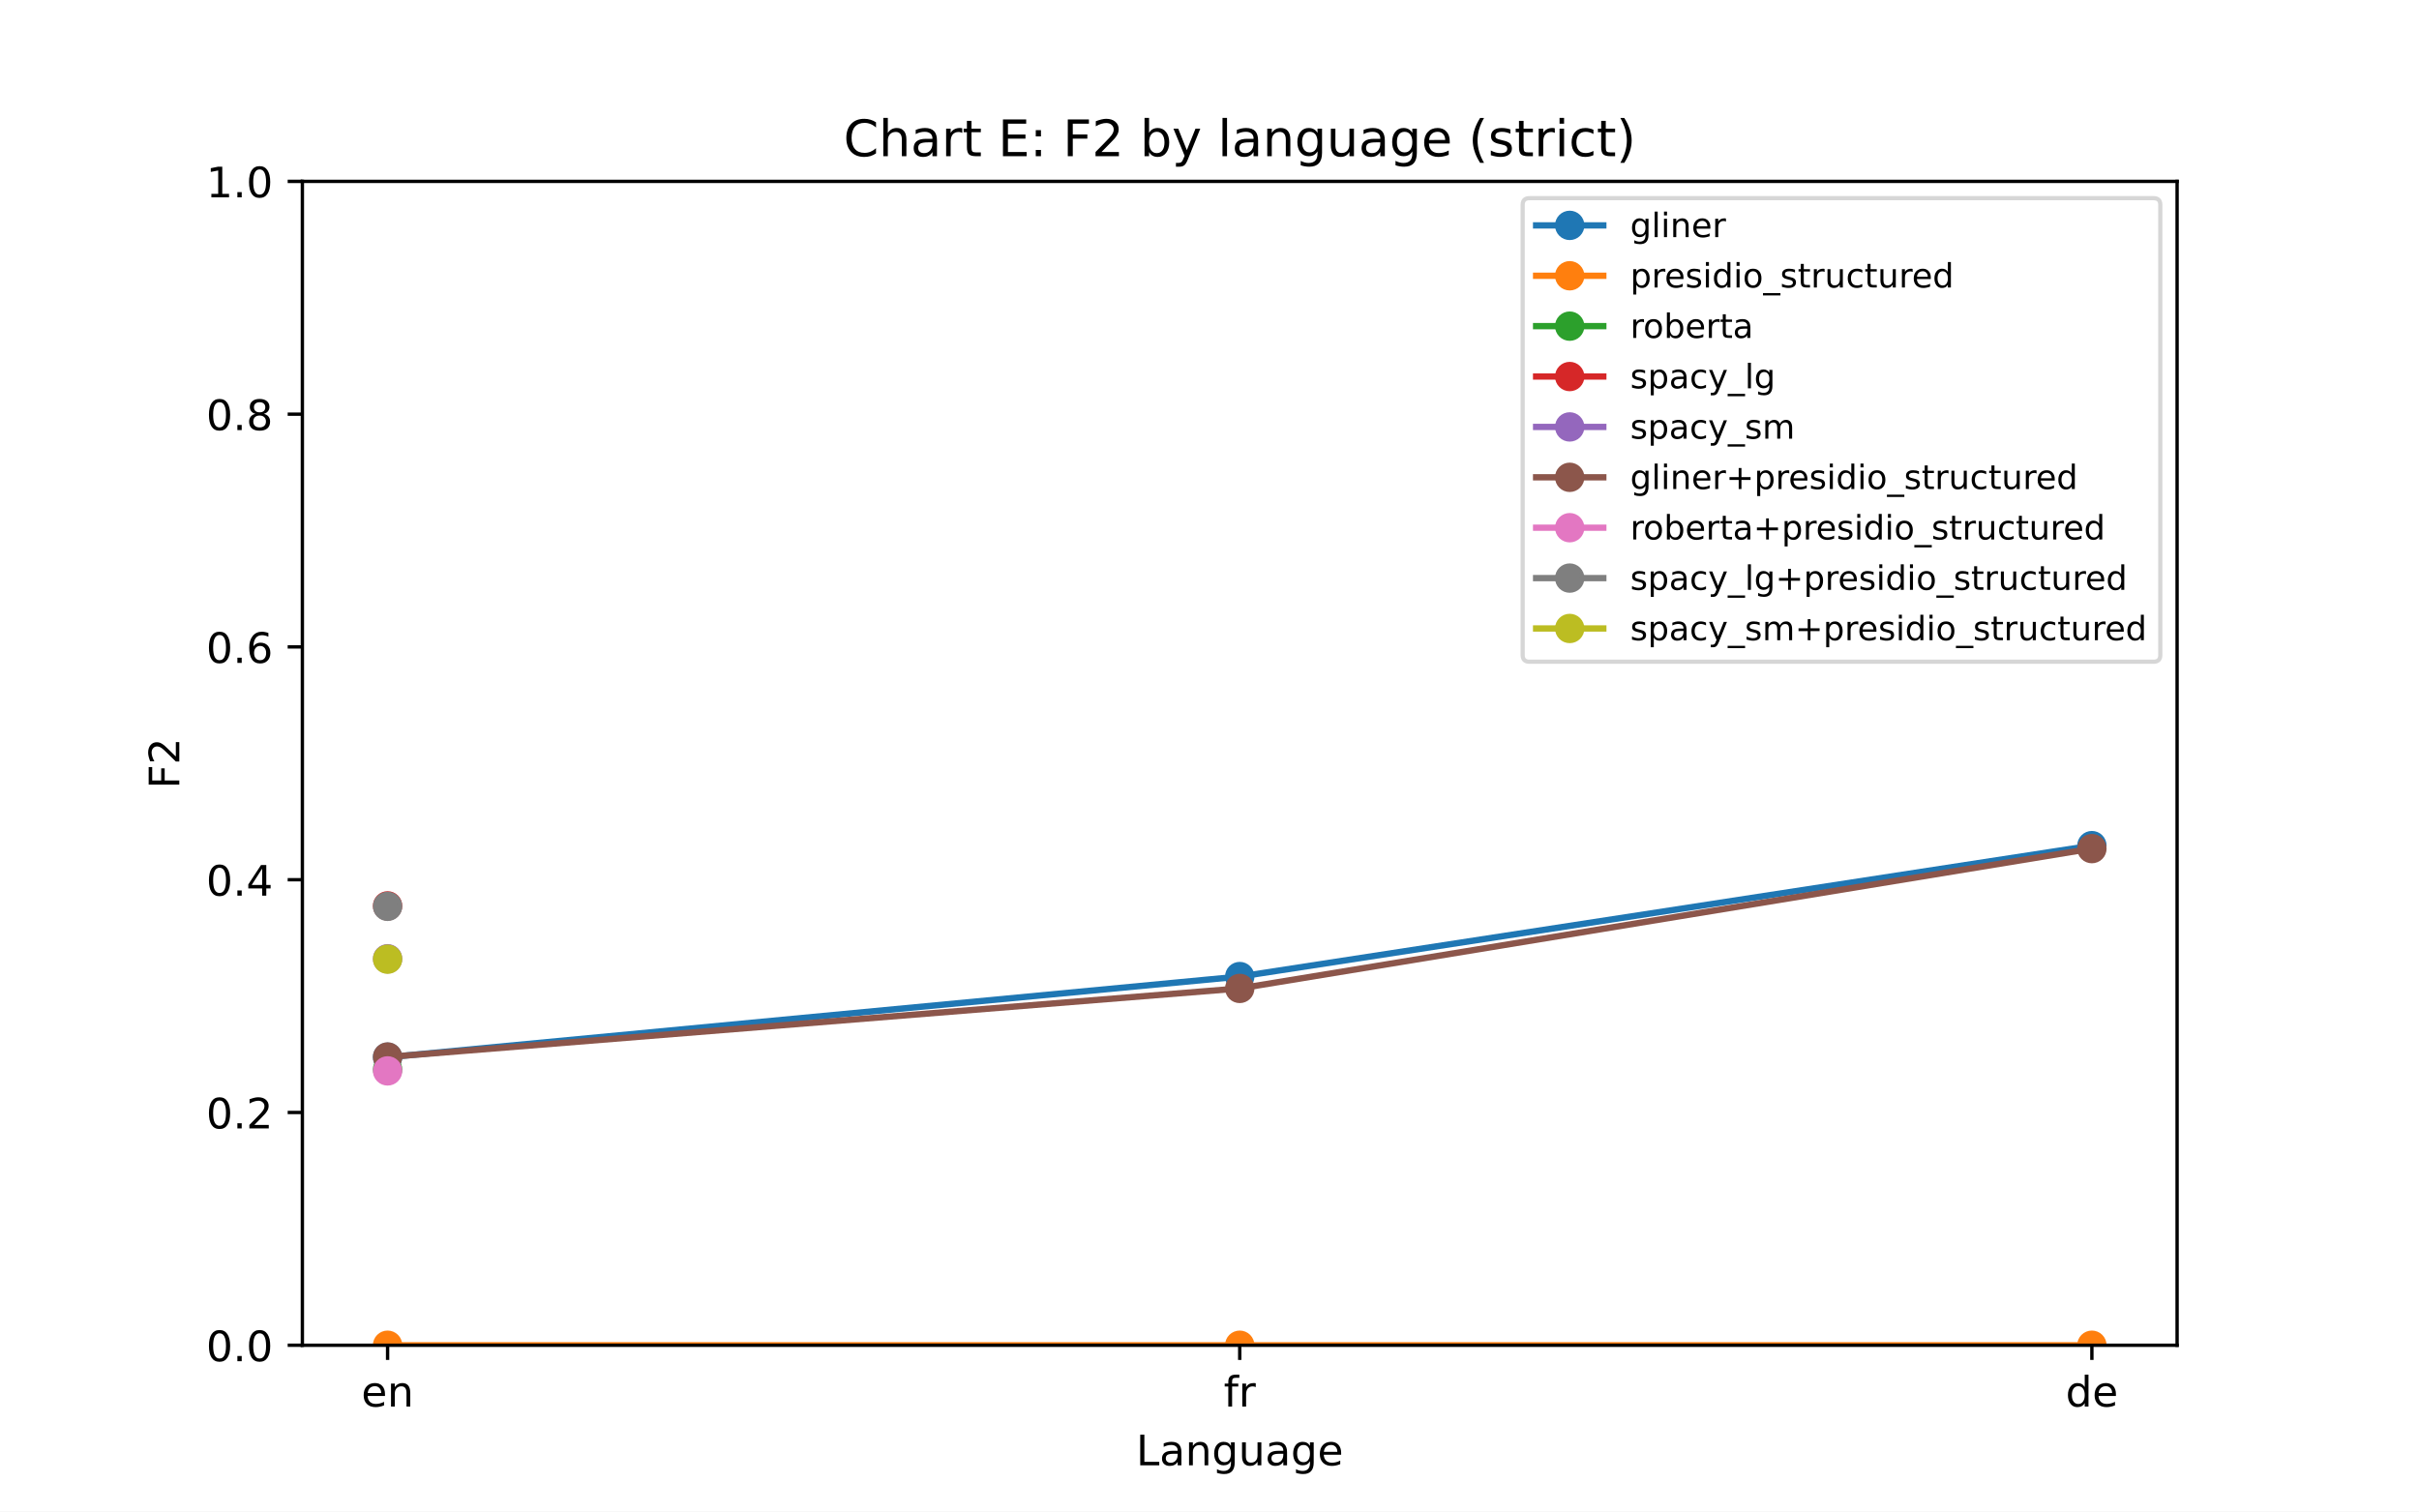
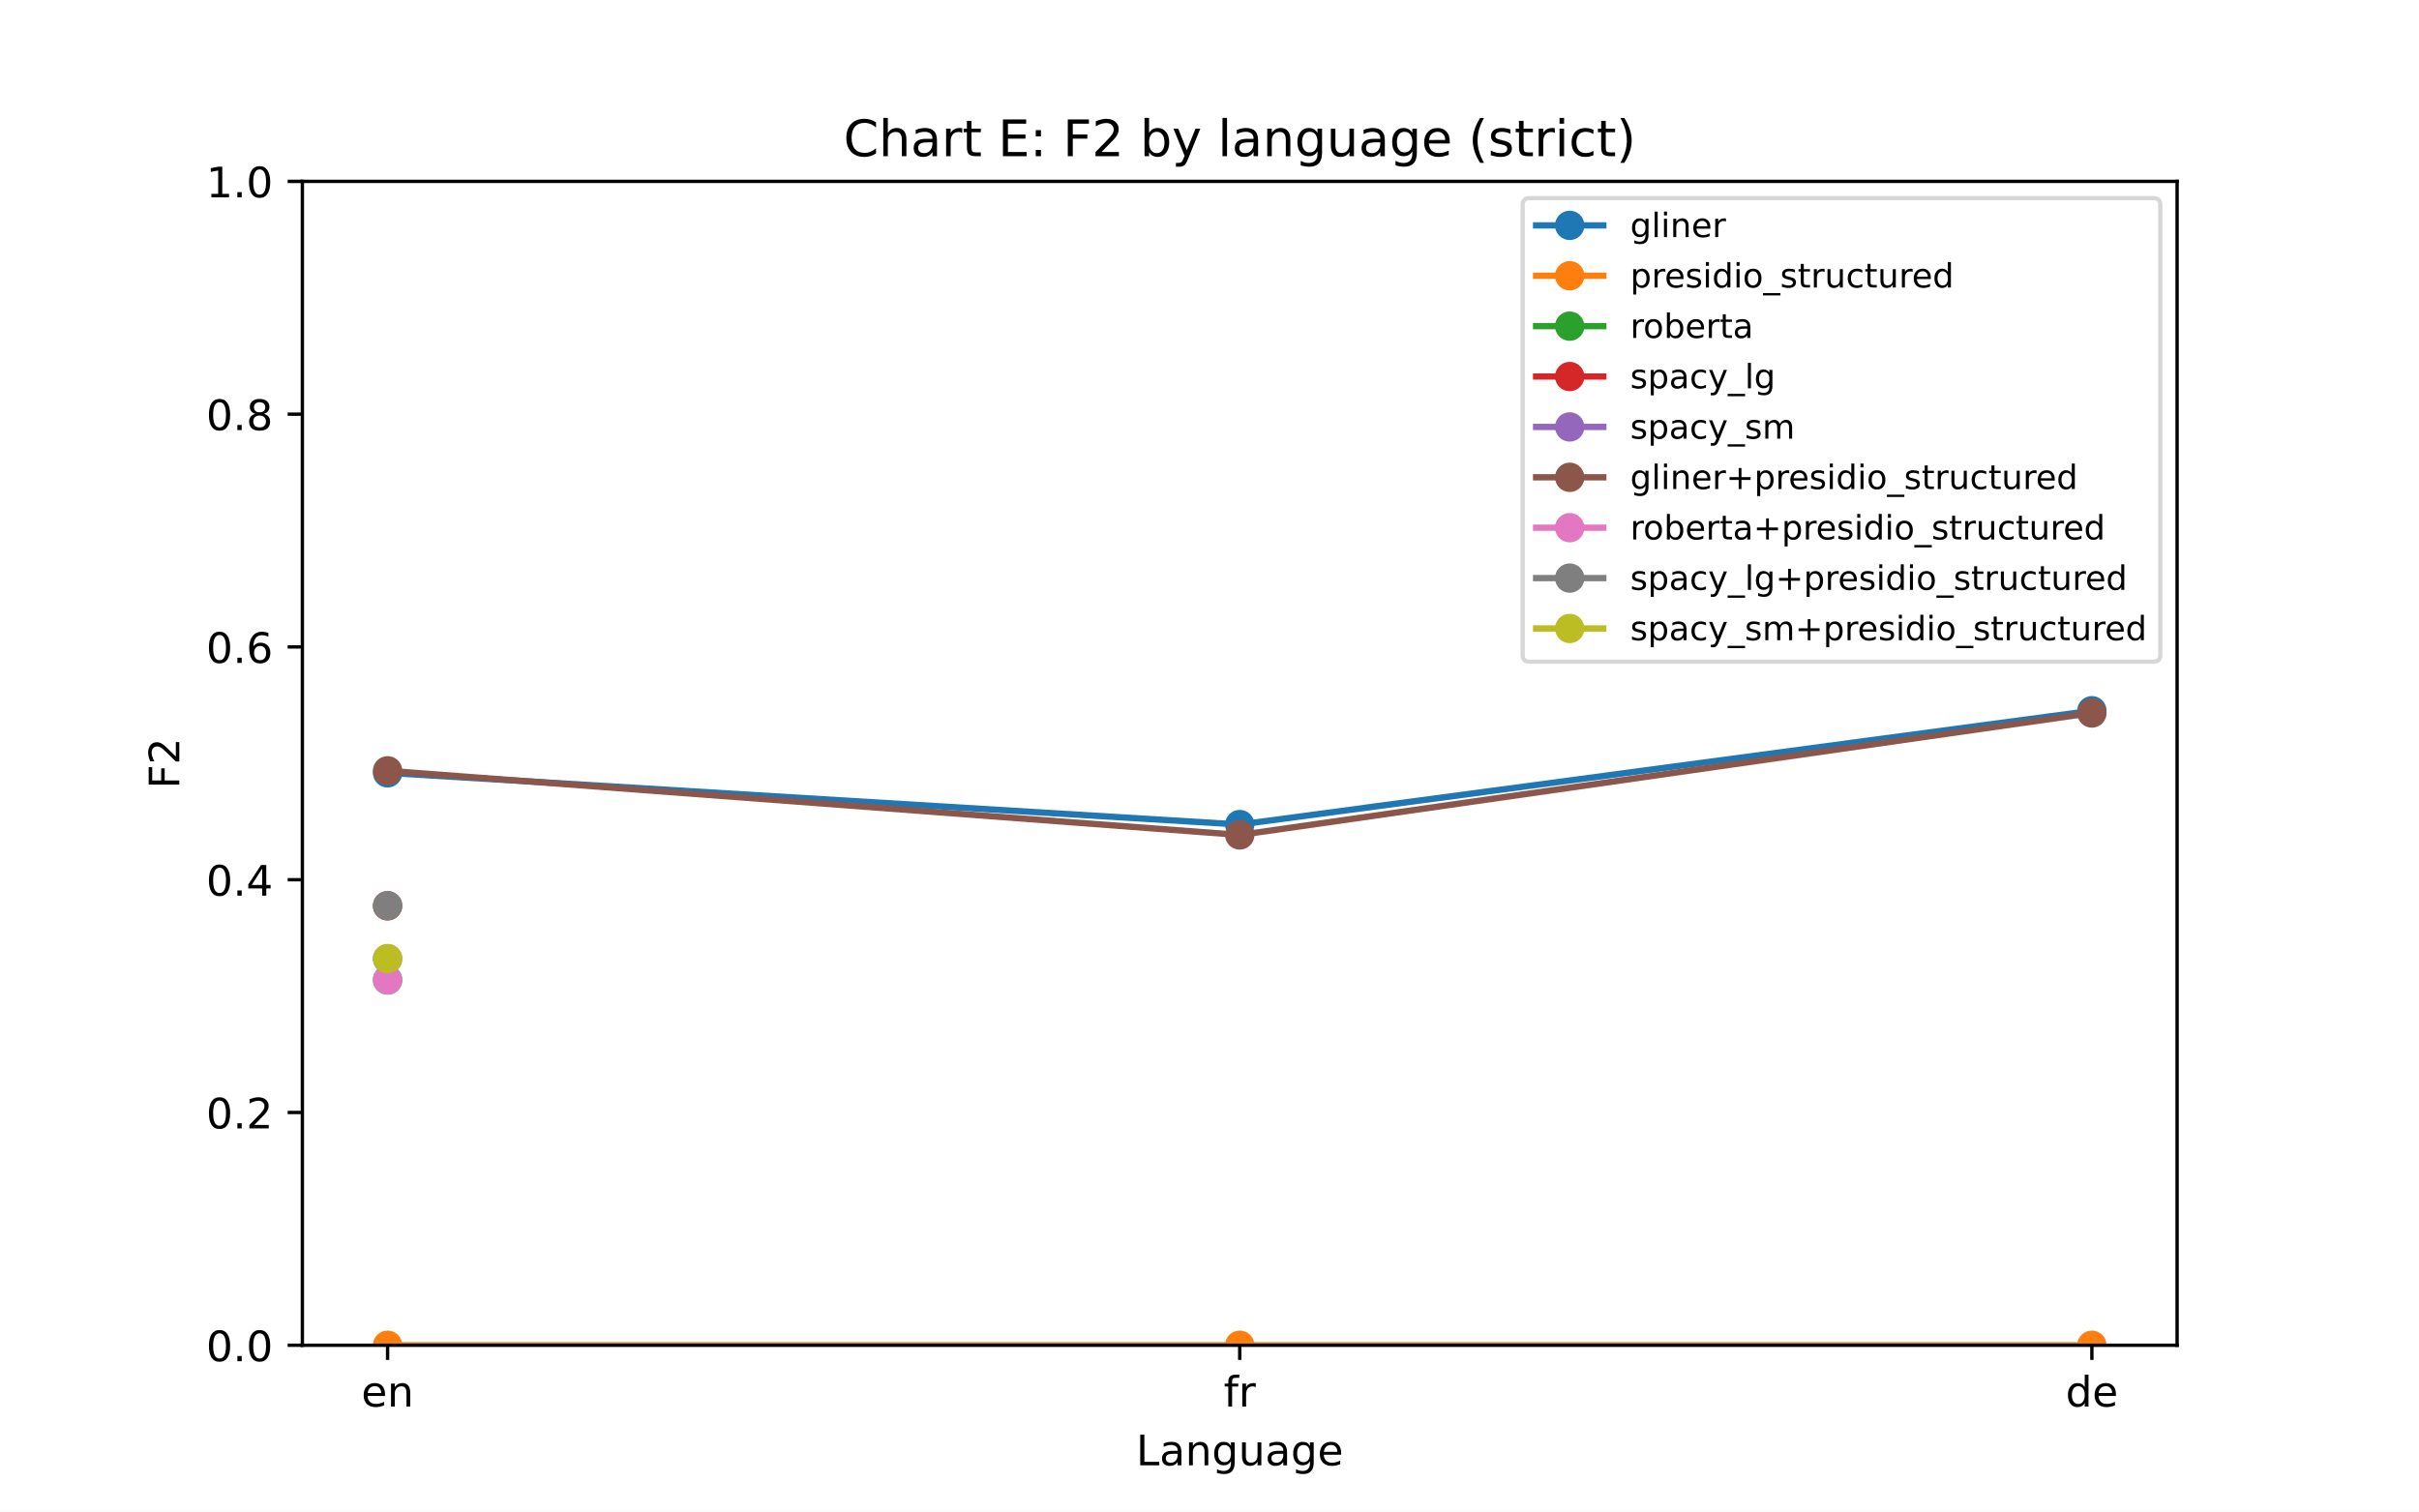
<svg xmlns="http://www.w3.org/2000/svg" xmlns:xlink="http://www.w3.org/1999/xlink" width="576pt" height="360pt" viewBox="0 0 576 360" version="1.1">
  <defs>
    <style type="text/css">*{stroke-linejoin: round; stroke-linecap: butt}</style>
  </defs>
  <g id="figure_1">
    <g id="patch_1">
      <path d="M 0 360  L 576 360  L 576 0  L 0 0  z " style="fill: #ffffff" />
    </g>
    <g id="axes_1">
      <g id="patch_2">
        <path d="M 72 320.4  L 518.4 320.4  L 518.4 43.2  L 72 43.2  z " style="fill: #ffffff" />
      </g>
      <g id="matplotlib.axis_1">
        <g id="xtick_1">
          <g id="line2d_1">
            <defs>
              <path id="m53a0397a2e" d="M 0 0  L 0 3.5  " style="stroke: #000000; stroke-width: 0.8" />
            </defs>
            <g>
              <use xlink:href="#m53a0397a2e" x="92.291" y="320.4" style="stroke: #000000; stroke-width: 0.8" />
            </g>
          </g>
          <g id="text_1">
            <text style="font-size: 10px; font-family: 'DejaVu Sans'; text-anchor: middle" x="92.291" y="334.998" transform="rotate(-0 92.29091 334.9977)">en</text>
          </g>
        </g>
        <g id="xtick_2">
          <g id="line2d_2">
            <g>
              <use xlink:href="#m53a0397a2e" x="295.2" y="320.4" style="stroke: #000000; stroke-width: 0.8" />
            </g>
          </g>
          <g id="text_2">
            <text style="font-size: 10px; font-family: 'DejaVu Sans'; text-anchor: middle" x="295.2" y="334.998" transform="rotate(-0 295.2 334.9984)">fr</text>
          </g>
        </g>
        <g id="xtick_3">
          <g id="line2d_3">
            <g>
              <use xlink:href="#m53a0397a2e" x="498.109" y="320.4" style="stroke: #000000; stroke-width: 0.8" />
            </g>
          </g>
          <g id="text_3">
            <text style="font-size: 10px; font-family: 'DejaVu Sans'; text-anchor: middle" x="498.109" y="334.998" transform="rotate(-0 498.1091 334.9984)">de</text>
          </g>
        </g>
        <g id="text_4">
          <text style="font-size: 10px; font-family: 'DejaVu Sans'; text-anchor: middle" x="295.2" y="348.998" transform="rotate(-0 295.2 348.9984)">Language</text>
        </g>
      </g>
      <g id="matplotlib.axis_2">
        <g id="ytick_1">
          <g id="line2d_4">
            <defs>
              <path id="mb0516f7a3d" d="M 0 0  L -3.5 0  " style="stroke: #000000; stroke-width: 0.8" />
            </defs>
            <g>
              <use xlink:href="#mb0516f7a3d" x="72" y="320.4" style="stroke: #000000; stroke-width: 0.8" />
            </g>
          </g>
          <g id="text_5">
            <text style="font-size: 10px; font-family: 'DejaVu Sans'; text-anchor: end" x="65" y="324.199" transform="rotate(-0 65 324.1988)">0.0</text>
          </g>
        </g>
        <g id="ytick_2">
          <g id="line2d_5">
            <g>
              <use xlink:href="#mb0516f7a3d" x="72" y="264.96" style="stroke: #000000; stroke-width: 0.8" />
            </g>
          </g>
          <g id="text_6">
            <text style="font-size: 10px; font-family: 'DejaVu Sans'; text-anchor: end" x="65" y="268.759" transform="rotate(-0 65 268.7588)">0.2</text>
          </g>
        </g>
        <g id="ytick_3">
          <g id="line2d_6">
            <g>
              <use xlink:href="#mb0516f7a3d" x="72" y="209.52" style="stroke: #000000; stroke-width: 0.8" />
            </g>
          </g>
          <g id="text_7">
            <text style="font-size: 10px; font-family: 'DejaVu Sans'; text-anchor: end" x="65" y="213.319" transform="rotate(-0 65 213.3188)">0.4</text>
          </g>
        </g>
        <g id="ytick_4">
          <g id="line2d_7">
            <g>
              <use xlink:href="#mb0516f7a3d" x="72" y="154.08" style="stroke: #000000; stroke-width: 0.8" />
            </g>
          </g>
          <g id="text_8">
            <text style="font-size: 10px; font-family: 'DejaVu Sans'; text-anchor: end" x="65" y="157.879" transform="rotate(-0 65 157.8788)">0.6</text>
          </g>
        </g>
        <g id="ytick_5">
          <g id="line2d_8">
            <g>
              <use xlink:href="#mb0516f7a3d" x="72" y="98.64" style="stroke: #000000; stroke-width: 0.8" />
            </g>
          </g>
          <g id="text_9">
            <text style="font-size: 10px; font-family: 'DejaVu Sans'; text-anchor: end" x="65" y="102.439" transform="rotate(-0 65 102.4388)">0.8</text>
          </g>
        </g>
        <g id="ytick_6">
          <g id="line2d_9">
            <g>
              <use xlink:href="#mb0516f7a3d" x="72" y="43.2" style="stroke: #000000; stroke-width: 0.8" />
            </g>
          </g>
          <g id="text_10">
            <text style="font-size: 10px; font-family: 'DejaVu Sans'; text-anchor: end" x="65" y="46.999" transform="rotate(-0 65 46.99883)">1.0</text>
          </g>
        </g>
        <g id="text_11">
          <text style="font-size: 10px; font-family: 'DejaVu Sans'; text-anchor: middle" x="42.695" y="181.8" transform="rotate(-90 42.69453 181.8)">F2</text>
        </g>
      </g>
      <g id="line-gliner">
-         <path d="M 92.291 251.797  L 295.2 232.588  L 498.109 201.404  " clip-path="url(#p47ff64e9ef)" style="fill: none; stroke: #1f77b4; stroke-width: 1.5; stroke-linecap: square" />
+         <path d="M 92.291 184.072  L 295.2 196.382  L 498.109 169.273  " clip-path="url(#p47ff64e9ef)" style="fill: none; stroke: #1f77b4; stroke-width: 1.5; stroke-linecap: square" />
        <defs>
          <path id="mb26fc85d6d" d="M 0 3  C 0.796 3 1.559 2.684 2.121 2.121  C 2.684 1.559 3 0.796 3 0  C 3 -0.796 2.684 -1.559 2.121 -2.121  C 1.559 -2.684 0.796 -3 0 -3  C -0.796 -3 -1.559 -2.684 -2.121 -2.121  C -2.684 -1.559 -3 -0.796 -3 0  C -3 0.796 -2.684 1.559 -2.121 2.121  C -1.559 2.684 -0.796 3 0 3  z " style="stroke: #1f77b4" />
        </defs>
        <g clip-path="url(#p47ff64e9ef)">
-           <use xlink:href="#mb26fc85d6d" x="92.291" y="251.797" style="fill: #1f77b4; stroke: #1f77b4" />
-           <use xlink:href="#mb26fc85d6d" x="295.2" y="232.588" style="fill: #1f77b4; stroke: #1f77b4" />
-           <use xlink:href="#mb26fc85d6d" x="498.109" y="201.404" style="fill: #1f77b4; stroke: #1f77b4" />
+           <use xlink:href="#mb26fc85d6d" x="92.291" y="184.072" style="fill: #1f77b4; stroke: #1f77b4" />
+           <use xlink:href="#mb26fc85d6d" x="295.2" y="196.382" style="fill: #1f77b4; stroke: #1f77b4" />
+           <use xlink:href="#mb26fc85d6d" x="498.109" y="169.273" style="fill: #1f77b4; stroke: #1f77b4" />
        </g>
      </g>
      <g id="line-presidio_structured">
        <path d="M 92.291 320.4  L 295.2 320.4  L 498.109 320.4  " clip-path="url(#p47ff64e9ef)" style="fill: none; stroke: #ff7f0e; stroke-width: 1.5; stroke-linecap: square" />
        <defs>
          <path id="ma9105b0f8f" d="M 0 3  C 0.796 3 1.559 2.684 2.121 2.121  C 2.684 1.559 3 0.796 3 0  C 3 -0.796 2.684 -1.559 2.121 -2.121  C 1.559 -2.684 0.796 -3 0 -3  C -0.796 -3 -1.559 -2.684 -2.121 -2.121  C -2.684 -1.559 -3 -0.796 -3 0  C -3 0.796 -2.684 1.559 -2.121 2.121  C -1.559 2.684 -0.796 3 0 3  z " style="stroke: #ff7f0e" />
        </defs>
        <g clip-path="url(#p47ff64e9ef)">
          <use xlink:href="#ma9105b0f8f" x="92.291" y="320.4" style="fill: #ff7f0e; stroke: #ff7f0e" />
          <use xlink:href="#ma9105b0f8f" x="295.2" y="320.4" style="fill: #ff7f0e; stroke: #ff7f0e" />
          <use xlink:href="#ma9105b0f8f" x="498.109" y="320.4" style="fill: #ff7f0e; stroke: #ff7f0e" />
        </g>
      </g>
      <g id="line-roberta">
-         <path d="M 92.291 254.704  " clip-path="url(#p47ff64e9ef)" style="fill: none; stroke: #2ca02c; stroke-width: 1.5; stroke-linecap: square" />
+         <path d="M 92.291 233.397  " clip-path="url(#p47ff64e9ef)" style="fill: none; stroke: #2ca02c; stroke-width: 1.5; stroke-linecap: square" />
        <defs>
          <path id="m8e5a2354e4" d="M 0 3  C 0.796 3 1.559 2.684 2.121 2.121  C 2.684 1.559 3 0.796 3 0  C 3 -0.796 2.684 -1.559 2.121 -2.121  C 1.559 -2.684 0.796 -3 0 -3  C -0.796 -3 -1.559 -2.684 -2.121 -2.121  C -2.684 -1.559 -3 -0.796 -3 0  C -3 0.796 -2.684 1.559 -2.121 2.121  C -1.559 2.684 -0.796 3 0 3  z " style="stroke: #2ca02c" />
        </defs>
        <g clip-path="url(#p47ff64e9ef)">
-           <use xlink:href="#m8e5a2354e4" x="92.291" y="254.704" style="fill: #2ca02c; stroke: #2ca02c" />
+           <use xlink:href="#m8e5a2354e4" x="92.291" y="233.397" style="fill: #2ca02c; stroke: #2ca02c" />
        </g>
      </g>
      <g id="line-spacy_lg">
        <path d="M 92.291 215.752  " clip-path="url(#p47ff64e9ef)" style="fill: none; stroke: #d62728; stroke-width: 1.5; stroke-linecap: square" />
        <defs>
          <path id="m9944d2f060" d="M 0 3  C 0.796 3 1.559 2.684 2.121 2.121  C 2.684 1.559 3 0.796 3 0  C 3 -0.796 2.684 -1.559 2.121 -2.121  C 1.559 -2.684 0.796 -3 0 -3  C -0.796 -3 -1.559 -2.684 -2.121 -2.121  C -2.684 -1.559 -3 -0.796 -3 0  C -3 0.796 -2.684 1.559 -2.121 2.121  C -1.559 2.684 -0.796 3 0 3  z " style="stroke: #d62728" />
        </defs>
        <g clip-path="url(#p47ff64e9ef)">
          <use xlink:href="#m9944d2f060" x="92.291" y="215.752" style="fill: #d62728; stroke: #d62728" />
        </g>
      </g>
      <g id="line-spacy_sm">
        <path d="M 92.291 228.352  " clip-path="url(#p47ff64e9ef)" style="fill: none; stroke: #9467bd; stroke-width: 1.5; stroke-linecap: square" />
        <defs>
          <path id="m01377afec7" d="M 0 3  C 0.796 3 1.559 2.684 2.121 2.121  C 2.684 1.559 3 0.796 3 0  C 3 -0.796 2.684 -1.559 2.121 -2.121  C 1.559 -2.684 0.796 -3 0 -3  C -0.796 -3 -1.559 -2.684 -2.121 -2.121  C -2.684 -1.559 -3 -0.796 -3 0  C -3 0.796 -2.684 1.559 -2.121 2.121  C -1.559 2.684 -0.796 3 0 3  z " style="stroke: #9467bd" />
        </defs>
        <g clip-path="url(#p47ff64e9ef)">
          <use xlink:href="#m01377afec7" x="92.291" y="228.352" style="fill: #9467bd; stroke: #9467bd" />
        </g>
      </g>
      <g id="line-gliner+presidio_structured">
-         <path d="M 92.291 251.744  L 295.2 235.413  L 498.109 202.114  " clip-path="url(#p47ff64e9ef)" style="fill: none; stroke: #8c564b; stroke-width: 1.5; stroke-linecap: square" />
+         <path d="M 92.291 183.585  L 295.2 198.861  L 498.109 169.818  " clip-path="url(#p47ff64e9ef)" style="fill: none; stroke: #8c564b; stroke-width: 1.5; stroke-linecap: square" />
        <defs>
          <path id="m36ce82bff5" d="M 0 3  C 0.796 3 1.559 2.684 2.121 2.121  C 2.684 1.559 3 0.796 3 0  C 3 -0.796 2.684 -1.559 2.121 -2.121  C 1.559 -2.684 0.796 -3 0 -3  C -0.796 -3 -1.559 -2.684 -2.121 -2.121  C -2.684 -1.559 -3 -0.796 -3 0  C -3 0.796 -2.684 1.559 -2.121 2.121  C -1.559 2.684 -0.796 3 0 3  z " style="stroke: #8c564b" />
        </defs>
        <g clip-path="url(#p47ff64e9ef)">
-           <use xlink:href="#m36ce82bff5" x="92.291" y="251.744" style="fill: #8c564b; stroke: #8c564b" />
-           <use xlink:href="#m36ce82bff5" x="295.2" y="235.413" style="fill: #8c564b; stroke: #8c564b" />
-           <use xlink:href="#m36ce82bff5" x="498.109" y="202.114" style="fill: #8c564b; stroke: #8c564b" />
+           <use xlink:href="#m36ce82bff5" x="92.291" y="183.585" style="fill: #8c564b; stroke: #8c564b" />
+           <use xlink:href="#m36ce82bff5" x="295.2" y="198.861" style="fill: #8c564b; stroke: #8c564b" />
+           <use xlink:href="#m36ce82bff5" x="498.109" y="169.818" style="fill: #8c564b; stroke: #8c564b" />
        </g>
      </g>
      <g id="line-roberta+presidio_structured">
-         <path d="M 92.291 255.057  " clip-path="url(#p47ff64e9ef)" style="fill: none; stroke: #e377c2; stroke-width: 1.5; stroke-linecap: square" />
+         <path d="M 92.291 233.392  " clip-path="url(#p47ff64e9ef)" style="fill: none; stroke: #e377c2; stroke-width: 1.5; stroke-linecap: square" />
        <defs>
          <path id="m956f1d45d6" d="M 0 3  C 0.796 3 1.559 2.684 2.121 2.121  C 2.684 1.559 3 0.796 3 0  C 3 -0.796 2.684 -1.559 2.121 -2.121  C 1.559 -2.684 0.796 -3 0 -3  C -0.796 -3 -1.559 -2.684 -2.121 -2.121  C -2.684 -1.559 -3 -0.796 -3 0  C -3 0.796 -2.684 1.559 -2.121 2.121  C -1.559 2.684 -0.796 3 0 3  z " style="stroke: #e377c2" />
        </defs>
        <g clip-path="url(#p47ff64e9ef)">
-           <use xlink:href="#m956f1d45d6" x="92.291" y="255.057" style="fill: #e377c2; stroke: #e377c2" />
+           <use xlink:href="#m956f1d45d6" x="92.291" y="233.392" style="fill: #e377c2; stroke: #e377c2" />
        </g>
      </g>
      <g id="line-spacy_lg+presidio_structured">
-         <path d="M 92.291 215.869  " clip-path="url(#p47ff64e9ef)" style="fill: none; stroke: #7f7f7f; stroke-width: 1.5; stroke-linecap: square" />
+         <path d="M 92.291 215.694  " clip-path="url(#p47ff64e9ef)" style="fill: none; stroke: #7f7f7f; stroke-width: 1.5; stroke-linecap: square" />
        <defs>
          <path id="m3341f6c427" d="M 0 3  C 0.796 3 1.559 2.684 2.121 2.121  C 2.684 1.559 3 0.796 3 0  C 3 -0.796 2.684 -1.559 2.121 -2.121  C 1.559 -2.684 0.796 -3 0 -3  C -0.796 -3 -1.559 -2.684 -2.121 -2.121  C -2.684 -1.559 -3 -0.796 -3 0  C -3 0.796 -2.684 1.559 -2.121 2.121  C -1.559 2.684 -0.796 3 0 3  z " style="stroke: #7f7f7f" />
        </defs>
        <g clip-path="url(#p47ff64e9ef)">
-           <use xlink:href="#m3341f6c427" x="92.291" y="215.869" style="fill: #7f7f7f; stroke: #7f7f7f" />
+           <use xlink:href="#m3341f6c427" x="92.291" y="215.694" style="fill: #7f7f7f; stroke: #7f7f7f" />
        </g>
      </g>
      <g id="line-spacy_sm+presidio_structured">
-         <path d="M 92.291 228.452  " clip-path="url(#p47ff64e9ef)" style="fill: none; stroke: #bcbd22; stroke-width: 1.5; stroke-linecap: square" />
+         <path d="M 92.291 228.302  " clip-path="url(#p47ff64e9ef)" style="fill: none; stroke: #bcbd22; stroke-width: 1.5; stroke-linecap: square" />
        <defs>
          <path id="m42ca405a77" d="M 0 3  C 0.796 3 1.559 2.684 2.121 2.121  C 2.684 1.559 3 0.796 3 0  C 3 -0.796 2.684 -1.559 2.121 -2.121  C 1.559 -2.684 0.796 -3 0 -3  C -0.796 -3 -1.559 -2.684 -2.121 -2.121  C -2.684 -1.559 -3 -0.796 -3 0  C -3 0.796 -2.684 1.559 -2.121 2.121  C -1.559 2.684 -0.796 3 0 3  z " style="stroke: #bcbd22" />
        </defs>
        <g clip-path="url(#p47ff64e9ef)">
-           <use xlink:href="#m42ca405a77" x="92.291" y="228.452" style="fill: #bcbd22; stroke: #bcbd22" />
+           <use xlink:href="#m42ca405a77" x="92.291" y="228.302" style="fill: #bcbd22; stroke: #bcbd22" />
        </g>
      </g>
      <g id="patch_3">
        <path d="M 72 320.4  L 72 43.2  " style="fill: none; stroke: #000000; stroke-width: 0.8; stroke-linejoin: miter; stroke-linecap: square" />
      </g>
      <g id="patch_4">
        <path d="M 518.4 320.4  L 518.4 43.2  " style="fill: none; stroke: #000000; stroke-width: 0.8; stroke-linejoin: miter; stroke-linecap: square" />
      </g>
      <g id="patch_5">
        <path d="M 72 320.4  L 518.4 320.4  " style="fill: none; stroke: #000000; stroke-width: 0.8; stroke-linejoin: miter; stroke-linecap: square" />
      </g>
      <g id="patch_6">
        <path d="M 72 43.2  L 518.4 43.2  " style="fill: none; stroke: #000000; stroke-width: 0.8; stroke-linejoin: miter; stroke-linecap: square" />
      </g>
      <g id="text_12">
        <text style="font-size: 12px; font-family: 'DejaVu Sans'; text-anchor: middle" x="295.2" y="37.2" transform="rotate(-0 295.2 37.2)">Chart E: F2 by language (strict)</text>
      </g>
      <g id="legend_1">
        <g id="patch_7">
          <path d="M 364.173 157.606  L 512.8 157.606  Q 514.4 157.606 514.4 156.006  L 514.4 48.8  Q 514.4 47.2 512.8 47.2  L 364.173 47.2  Q 362.572 47.2 362.572 48.8  L 362.572 156.006  Q 362.572 157.606 364.173 157.606  z " style="fill: #ffffff; opacity: 0.8; stroke: #cccccc; stroke-linejoin: miter" />
        </g>
        <g id="line2d_10">
          <path d="M 365.772 53.679  L 373.772 53.679  L 381.772 53.679  " style="fill: none; stroke: #1f77b4; stroke-width: 1.5; stroke-linecap: square" />
          <g>
            <use xlink:href="#mb26fc85d6d" x="373.772" y="53.679" style="fill: #1f77b4; stroke: #1f77b4" />
          </g>
        </g>
        <g id="text_13">
          <text style="font-size: 8px; font-family: 'DejaVu Sans'; text-anchor: start" x="388.173" y="56.479" transform="rotate(-0 388.1725 56.47875)">gliner</text>
        </g>
        <g id="line2d_11">
          <path d="M 365.772 65.679  L 373.772 65.679  L 381.772 65.679  " style="fill: none; stroke: #ff7f0e; stroke-width: 1.5; stroke-linecap: square" />
          <g>
            <use xlink:href="#ma9105b0f8f" x="373.772" y="65.679" style="fill: #ff7f0e; stroke: #ff7f0e" />
          </g>
        </g>
        <g id="text_14">
          <text style="font-size: 8px; font-family: 'DejaVu Sans'; text-anchor: start" x="388.173" y="68.479" transform="rotate(-0 388.1725 68.47938)">presidio_structured</text>
        </g>
        <g id="line2d_12">
          <path d="M 365.772 77.68  L 373.772 77.68  L 381.772 77.68  " style="fill: none; stroke: #2ca02c; stroke-width: 1.5; stroke-linecap: square" />
          <g>
            <use xlink:href="#m8e5a2354e4" x="373.772" y="77.68" style="fill: #2ca02c; stroke: #2ca02c" />
          </g>
        </g>
        <g id="text_15">
          <text style="font-size: 8px; font-family: 'DejaVu Sans'; text-anchor: start" x="388.173" y="80.48" transform="rotate(-0 388.1725 80.48)">roberta</text>
        </g>
        <g id="line2d_13">
          <path d="M 365.772 89.681  L 373.772 89.681  L 381.772 89.681  " style="fill: none; stroke: #d62728; stroke-width: 1.5; stroke-linecap: square" />
          <g>
            <use xlink:href="#m9944d2f060" x="373.772" y="89.681" style="fill: #d62728; stroke: #d62728" />
          </g>
        </g>
        <g id="text_16">
          <text style="font-size: 8px; font-family: 'DejaVu Sans'; text-anchor: start" x="388.173" y="92.481" transform="rotate(-0 388.1725 92.48063)">spacy_lg</text>
        </g>
        <g id="line2d_14">
          <path d="M 365.772 101.681  L 373.772 101.681  L 381.772 101.681  " style="fill: none; stroke: #9467bd; stroke-width: 1.5; stroke-linecap: square" />
          <g>
            <use xlink:href="#m01377afec7" x="373.772" y="101.681" style="fill: #9467bd; stroke: #9467bd" />
          </g>
        </g>
        <g id="text_17">
          <text style="font-size: 8px; font-family: 'DejaVu Sans'; text-anchor: start" x="388.173" y="104.481" transform="rotate(-0 388.1725 104.4813)">spacy_sm</text>
        </g>
        <g id="line2d_15">
          <path d="M 365.772 113.682  L 373.772 113.682  L 381.772 113.682  " style="fill: none; stroke: #8c564b; stroke-width: 1.5; stroke-linecap: square" />
          <g>
            <use xlink:href="#m36ce82bff5" x="373.772" y="113.682" style="fill: #8c564b; stroke: #8c564b" />
          </g>
        </g>
        <g id="text_18">
          <text style="font-size: 8px; font-family: 'DejaVu Sans'; text-anchor: start" x="388.173" y="116.482" transform="rotate(-0 388.1725 116.4819)">gliner+presidio_structured</text>
        </g>
        <g id="line2d_16">
          <path d="M 365.772 125.683  L 373.772 125.683  L 381.772 125.683  " style="fill: none; stroke: #e377c2; stroke-width: 1.5; stroke-linecap: square" />
          <g>
            <use xlink:href="#m956f1d45d6" x="373.772" y="125.683" style="fill: #e377c2; stroke: #e377c2" />
          </g>
        </g>
        <g id="text_19">
          <text style="font-size: 8px; font-family: 'DejaVu Sans'; text-anchor: start" x="388.173" y="128.482" transform="rotate(-0 388.1725 128.4825)">roberta+presidio_structured</text>
        </g>
        <g id="line2d_17">
          <path d="M 365.772 137.683  L 373.772 137.683  L 381.772 137.683  " style="fill: none; stroke: #7f7f7f; stroke-width: 1.5; stroke-linecap: square" />
          <g>
            <use xlink:href="#m3341f6c427" x="373.772" y="137.683" style="fill: #7f7f7f; stroke: #7f7f7f" />
          </g>
        </g>
        <g id="text_20">
          <text style="font-size: 8px; font-family: 'DejaVu Sans'; text-anchor: start" x="388.173" y="140.483" transform="rotate(-0 388.1725 140.4831)">spacy_lg+presidio_structured</text>
        </g>
        <g id="line2d_18">
          <path d="M 365.772 149.684  L 373.772 149.684  L 381.772 149.684  " style="fill: none; stroke: #bcbd22; stroke-width: 1.5; stroke-linecap: square" />
          <g>
            <use xlink:href="#m42ca405a77" x="373.772" y="149.684" style="fill: #bcbd22; stroke: #bcbd22" />
          </g>
        </g>
        <g id="text_21">
          <text style="font-size: 8px; font-family: 'DejaVu Sans'; text-anchor: start" x="388.173" y="152.484" transform="rotate(-0 388.1725 152.4837)">spacy_sm+presidio_structured</text>
        </g>
      </g>
    </g>
  </g>
  <defs>
    <clipPath id="p47ff64e9ef">
      <rect x="72" y="43.2" width="446.4" height="277.2" />
    </clipPath>
  </defs>
</svg>
